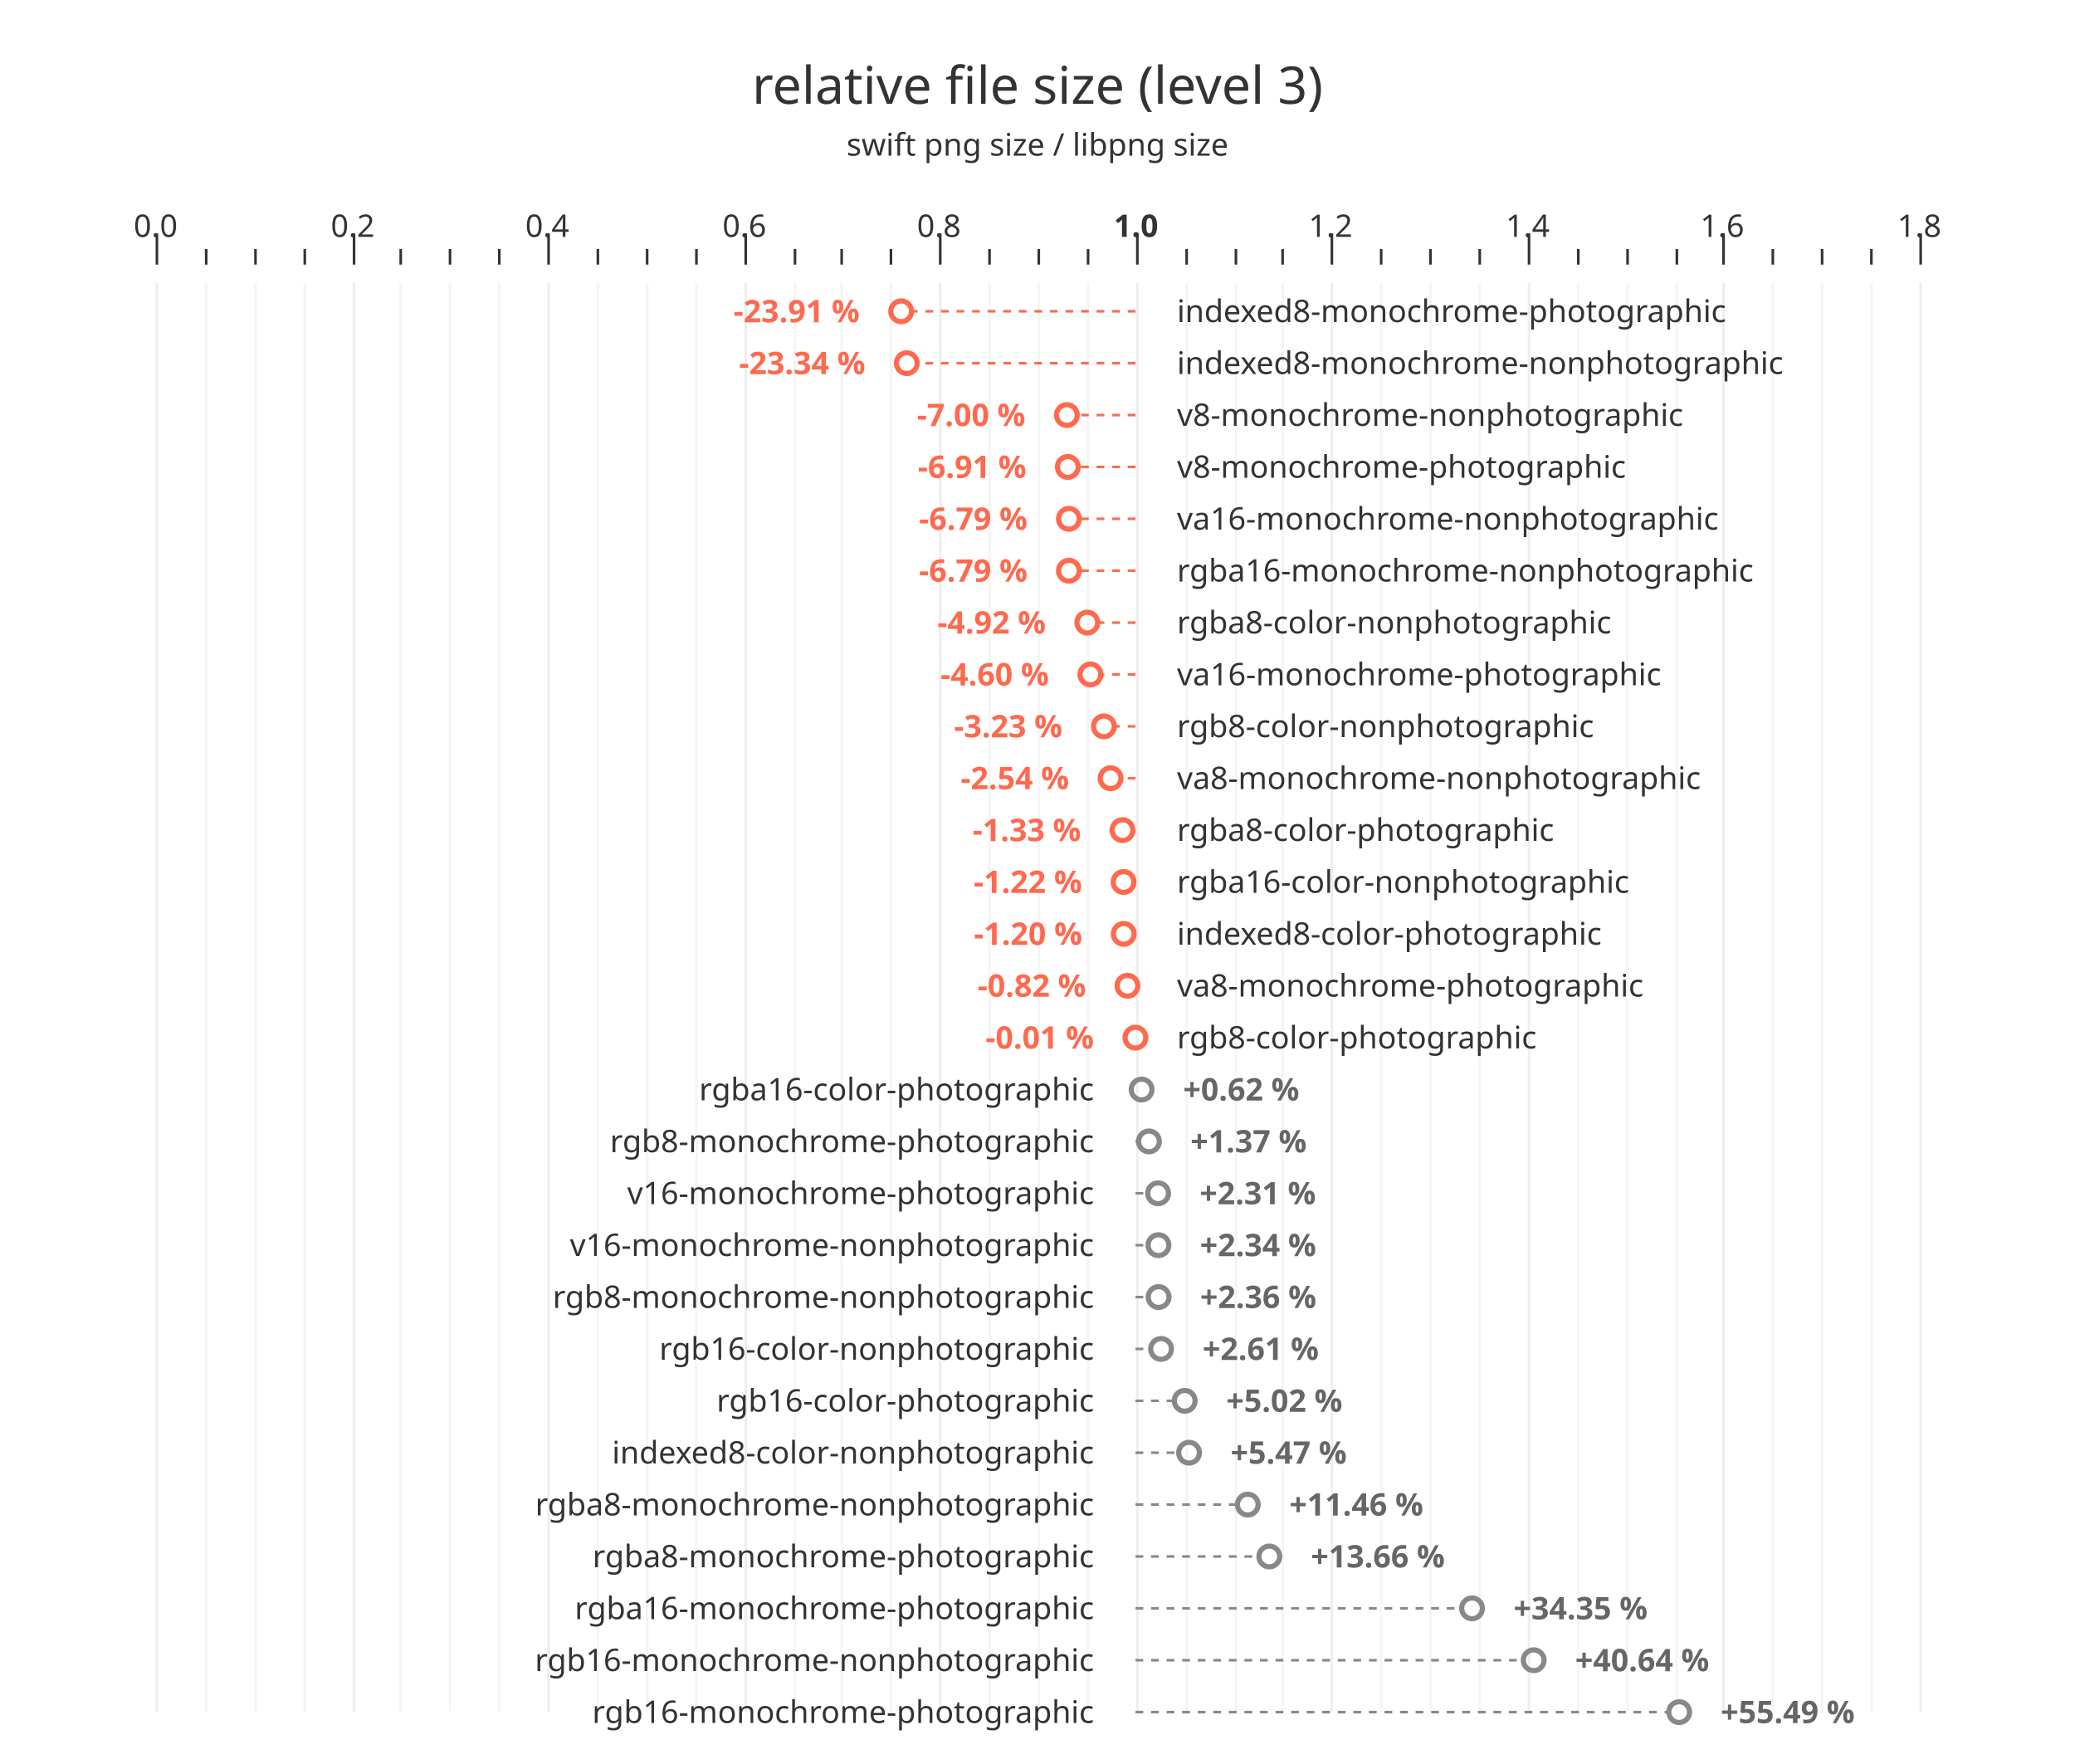
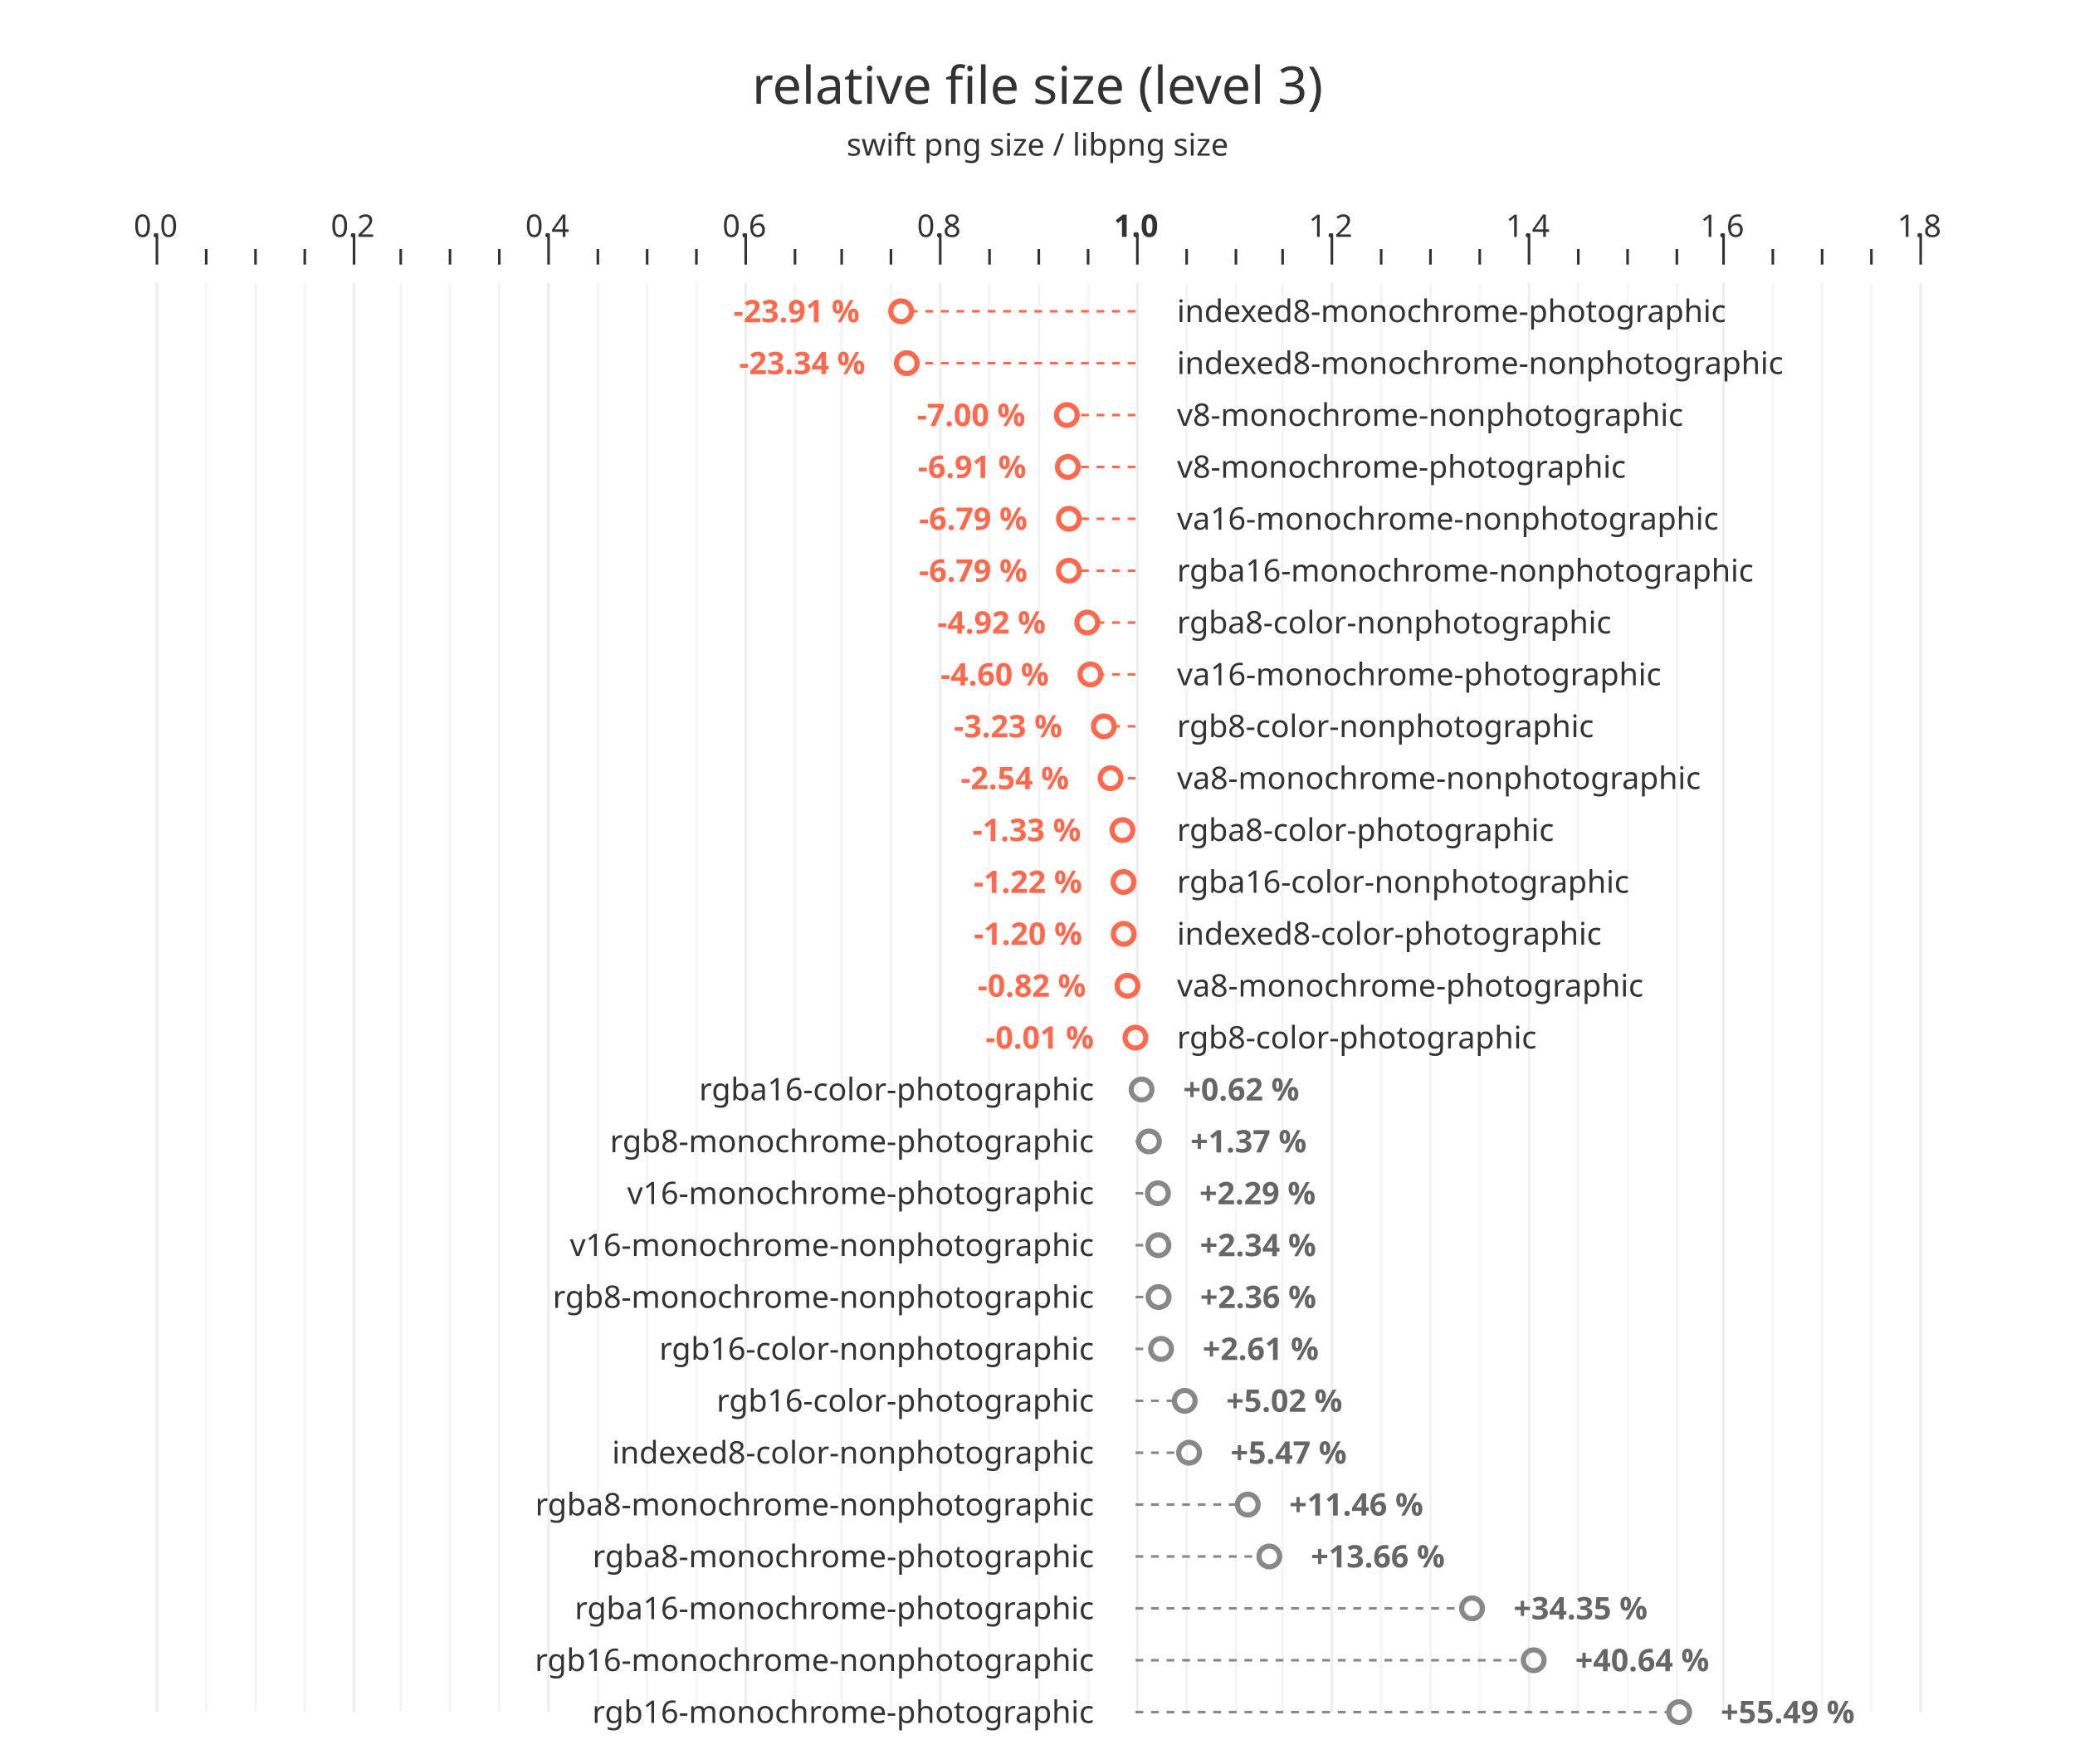
<svg xmlns="http://www.w3.org/2000/svg" width="800" height="680" viewBox="0 0 800 680">
  <style type="text/css">
    
        
    rect.background 
    {
        fill:   white;
    }
    
    path.grid 
    {
        stroke-width: 1px;
        fill:   none;
    }
    path.grid-major 
    {
        stroke: #eeeeeeff;
    }
    path.grid-minor 
    {
        stroke: #f5f5f5ff;
    }
    
    path.tick 
    {
        stroke-width: 1px;
        stroke: #333333ff;
        fill:   none;
    }
    
    path.stem 
    {
        stroke-width: 1px;
        stroke-dasharray: 3 3;
    }
    circle.dot 
    {
        stroke-width: 2px;
        stroke: #666;
        fill:   none;
    }
    
    text
    {
        fill: #333333ff;
        font-family: 'SF Mono';
    }
    text.label-numeric 
    {
        font-size: 12px;
    }
    text.label-numeric.unity 
    {
        font-weight: 700;
    }
    text.label-x 
    {
        text-anchor: middle; 
        dominant-baseline: text-top;
    }
    
    text.label-legend, text.label-percent
    {
        font-size: 12px;
        dominant-baseline: middle;
    }
    text.label-percent 
    {
        font-weight: 700;
    }
    text.label-legend.better, text.label-percent.worse 
    {
        text-anchor: begin; 
    }
    text.label-legend.worse, text.label-percent.better 
    {
        text-anchor: end; 
    }
    
    text.title, text.subtitle 
    {
        text-anchor: middle; 
    }
    text.title 
    {
        font-size: 20px;
    }
    text.subtitle 
    {
        font-size: 12px;
    }
    
    circle.better, path.stem.better
    {
        stroke: #ff694eff
    }
    circle.worse, path.stem.worse
    {
        stroke: #888888ff
    }
    text.label-percent.better 
    {
        fill: #ff694eff
    }
    text.label-percent.worse 
    {
        fill: #666666ff
    }
    
    
</style>
  <rect width="800" height="680" class="background" />
  <path class="grid grid-minor" d="M 79.5,660 L 79.5,109" />
  <path class="grid grid-minor" d="M 98.5,660 L 98.5,109" />
  <path class="grid grid-minor" d="M 117.5,660 L 117.5,109" />
  <path class="grid grid-minor" d="M 154.5,660 L 154.5,109" />
  <path class="grid grid-minor" d="M 173.5,660 L 173.5,109" />
  <path class="grid grid-minor" d="M 192.5,660 L 192.5,109" />
  <path class="grid grid-minor" d="M 230.5,660 L 230.5,109" />
  <path class="grid grid-minor" d="M 249.5,660 L 249.5,109" />
  <path class="grid grid-minor" d="M 268.5,660 L 268.5,109" />
  <path class="grid grid-minor" d="M 306.5,660 L 306.5,109" />
  <path class="grid grid-minor" d="M 324.5,660 L 324.5,109" />
  <path class="grid grid-minor" d="M 343.5,660 L 343.5,109" />
  <path class="grid grid-minor" d="M 381.5,660 L 381.5,109" />
  <path class="grid grid-minor" d="M 400.5,660 L 400.5,109" />
  <path class="grid grid-minor" d="M 419.5,660 L 419.5,109" />
  <path class="grid grid-minor" d="M 457.5,660 L 457.5,109" />
  <path class="grid grid-minor" d="M 476.5,660 L 476.5,109" />
  <path class="grid grid-minor" d="M 494.5,660 L 494.5,109" />
  <path class="grid grid-minor" d="M 532.5,660 L 532.5,109" />
  <path class="grid grid-minor" d="M 551.5,660 L 551.5,109" />
  <path class="grid grid-minor" d="M 570.5,660 L 570.5,109" />
  <path class="grid grid-minor" d="M 608.5,660 L 608.5,109" />
  <path class="grid grid-minor" d="M 627.5,660 L 627.5,109" />
  <path class="grid grid-minor" d="M 646.5,660 L 646.5,109" />
  <path class="grid grid-minor" d="M 683.5,660 L 683.5,109" />
  <path class="grid grid-minor" d="M 702.5,660 L 702.5,109" />
  <path class="grid grid-minor" d="M 721.5,660 L 721.5,109" />
  <path class="grid grid-major" d="M 60.5,660 L 60.5,109" />
  <path class="grid grid-major" d="M 136.5,660 L 136.5,109" />
  <path class="grid grid-major" d="M 211.5,660 L 211.5,109" />
  <path class="grid grid-major" d="M 287.5,660 L 287.5,109" />
  <path class="grid grid-major" d="M 362.5,660 L 362.5,109" />
  <path class="grid grid-major" d="M 438.5,660 L 438.5,109" />
  <path class="grid grid-major" d="M 513.5,660 L 513.5,109" />
  <path class="grid grid-major" d="M 589.5,660 L 589.5,109" />
  <path class="grid grid-major" d="M 664.5,660 L 664.5,109" />
  <path class="grid grid-major" d="M 740.5,660 L 740.5,109" />
  <path class="tick" d="M 60.5,102 L 60.5,90" />
  <path class="tick" d="M 79.5,102 L 79.5,96" />
  <path class="tick" d="M 98.5,102 L 98.5,96" />
  <path class="tick" d="M 117.5,102 L 117.5,96" />
  <path class="tick" d="M 136.5,102 L 136.5,90" />
  <path class="tick" d="M 154.5,102 L 154.5,96" />
  <path class="tick" d="M 173.5,102 L 173.5,96" />
  <path class="tick" d="M 192.5,102 L 192.5,96" />
  <path class="tick" d="M 211.5,102 L 211.5,90" />
  <path class="tick" d="M 230.5,102 L 230.5,96" />
  <path class="tick" d="M 249.5,102 L 249.5,96" />
  <path class="tick" d="M 268.5,102 L 268.5,96" />
  <path class="tick" d="M 287.5,102 L 287.5,90" />
  <path class="tick" d="M 306.5,102 L 306.5,96" />
  <path class="tick" d="M 324.5,102 L 324.5,96" />
  <path class="tick" d="M 343.5,102 L 343.5,96" />
  <path class="tick" d="M 362.5,102 L 362.5,90" />
  <path class="tick" d="M 381.5,102 L 381.5,96" />
  <path class="tick" d="M 400.5,102 L 400.5,96" />
  <path class="tick" d="M 419.5,102 L 419.5,96" />
  <path class="tick" d="M 438.5,102 L 438.5,90" />
  <path class="tick" d="M 457.5,102 L 457.5,96" />
  <path class="tick" d="M 476.5,102 L 476.5,96" />
  <path class="tick" d="M 494.5,102 L 494.5,96" />
  <path class="tick" d="M 513.5,102 L 513.5,90" />
  <path class="tick" d="M 532.5,102 L 532.5,96" />
  <path class="tick" d="M 551.5,102 L 551.5,96" />
  <path class="tick" d="M 570.5,102 L 570.5,96" />
  <path class="tick" d="M 589.5,102 L 589.5,90" />
  <path class="tick" d="M 608.5,102 L 608.5,96" />
  <path class="tick" d="M 627.5,102 L 627.5,96" />
  <path class="tick" d="M 646.5,102 L 646.5,96" />
  <path class="tick" d="M 664.5,102 L 664.5,90" />
  <path class="tick" d="M 683.5,102 L 683.5,96" />
  <path class="tick" d="M 702.5,102 L 702.5,96" />
  <path class="tick" d="M 721.5,102 L 721.5,96" />
  <path class="tick" d="M 740.5,102 L 740.5,90" />
  <text x="60" y="82" class="label-numeric label-x">0.0</text>
  <text x="136" y="82" class="label-numeric label-x">0.2</text>
  <text x="211" y="82" class="label-numeric label-x">0.4</text>
  <text x="287" y="82" class="label-numeric label-x">0.6</text>
  <text x="362" y="82" class="label-numeric label-x">0.8</text>
  <text x="438" y="82" class="label-numeric label-x unity">1.0</text>
  <text x="513" y="82" class="label-numeric label-x">1.2</text>
  <text x="589" y="82" class="label-numeric label-x">1.4</text>
  <text x="664" y="82" class="label-numeric label-x">1.6</text>
  <text x="740" y="82" class="label-numeric label-x">1.8</text>
  <text x="400" y="40" class="title">relative file size (level 3)</text>
  <text x="400" y="60" class="subtitle">swift png size / libpng size </text>
  <text x="453.778" y="120.0" class="label-legend better">indexed8-monochrome-photographic</text>
  <text x="453.778" y="140.0" class="label-legend better">indexed8-monochrome-nonphotographic</text>
  <text x="453.778" y="160.0" class="label-legend better">v8-monochrome-nonphotographic</text>
  <text x="453.778" y="180.0" class="label-legend better">v8-monochrome-photographic</text>
  <text x="453.778" y="200.0" class="label-legend better">va16-monochrome-nonphotographic</text>
  <text x="453.778" y="220.0" class="label-legend better">rgba16-monochrome-nonphotographic</text>
  <text x="453.778" y="240.0" class="label-legend better">rgba8-color-nonphotographic</text>
  <text x="453.778" y="260.0" class="label-legend better">va16-monochrome-photographic</text>
  <text x="453.778" y="280.0" class="label-legend better">rgb8-color-nonphotographic</text>
  <text x="453.778" y="300.0" class="label-legend better">va8-monochrome-nonphotographic</text>
  <text x="453.778" y="320.0" class="label-legend better">rgba8-color-photographic</text>
  <text x="453.778" y="340.0" class="label-legend better">rgba16-color-nonphotographic</text>
  <text x="453.778" y="360.0" class="label-legend better">indexed8-color-photographic</text>
  <text x="453.778" y="380.0" class="label-legend better">va8-monochrome-photographic</text>
  <text x="453.778" y="400.0" class="label-legend better">rgb8-color-photographic</text>
  <text x="421.778" y="420.0" class="label-legend worse">rgba16-color-photographic</text>
  <text x="421.778" y="440.0" class="label-legend worse">rgb8-monochrome-photographic</text>
  <text x="421.778" y="460.0" class="label-legend worse">v16-monochrome-photographic</text>
  <text x="421.778" y="480.0" class="label-legend worse">v16-monochrome-nonphotographic</text>
  <text x="421.778" y="500.0" class="label-legend worse">rgb8-monochrome-nonphotographic</text>
  <text x="421.778" y="520.0" class="label-legend worse">rgb16-color-nonphotographic</text>
  <text x="421.778" y="540.0" class="label-legend worse">rgb16-color-photographic</text>
  <text x="421.778" y="560.0" class="label-legend worse">indexed8-color-nonphotographic</text>
  <text x="421.778" y="580.0" class="label-legend worse">rgba8-monochrome-nonphotographic</text>
  <text x="421.778" y="600.0" class="label-legend worse">rgba8-monochrome-photographic</text>
  <text x="421.778" y="620.0" class="label-legend worse">rgba16-monochrome-photographic</text>
  <text x="421.778" y="640.0" class="label-legend worse">rgb16-monochrome-nonphotographic</text>
  <text x="421.778" y="660.0" class="label-legend worse">rgb16-monochrome-photographic</text>
  <text x="331.437" y="120.0" class="label-percent better">-23.91 %</text>
  <text x="333.611" y="140.0" class="label-percent better">-23.34 %</text>
  <text x="395.334" y="160.0" class="label-percent better">-7.00 %</text>
  <text x="395.688" y="180.0" class="label-percent better">-6.91 %</text>
  <text x="396.115" y="200.0" class="label-percent better">-6.79 %</text>
  <text x="396.115" y="220.0" class="label-percent better">-6.79 %</text>
  <text x="403.198" y="240.0" class="label-percent better">-4.92 %</text>
  <text x="404.406" y="260.0" class="label-percent better">-4.60 %</text>
  <text x="409.589" y="280.0" class="label-percent better">-3.23 %</text>
  <text x="412.18" y="300.0" class="label-percent better">-2.54 %</text>
  <text x="416.768" y="320.0" class="label-percent better">-1.33 %</text>
  <text x="417.178" y="340.0" class="label-percent better">-1.22 %</text>
  <text x="417.245" y="360.0" class="label-percent better">-1.20 %</text>
  <text x="418.691" y="380.0" class="label-percent better">-0.82 %</text>
  <text x="421.755" y="400.0" class="label-percent better">-0.01 %</text>
  <text x="456.138" y="420.0" class="label-percent worse">+0.62 %</text>
  <text x="458.962" y="440.0" class="label-percent worse">+1.37 %</text>
-   <text x="462.5" y="460.0" class="label-percent worse">+2.31 %</text>
+   <text x="462.443" y="460.0" class="label-percent worse">+2.29 %</text>
  <text x="462.627" y="480.0" class="label-percent worse">+2.34 %</text>
  <text x="462.693" y="500.0" class="label-percent worse">+2.36 %</text>
  <text x="463.636" y="520.0" class="label-percent worse">+2.61 %</text>
-   <text x="472.758" y="540.0" class="label-percent worse">+5.02 %</text>
+   <text x="472.755" y="540.0" class="label-percent worse">+5.02 %</text>
  <text x="474.43" y="560.0" class="label-percent worse">+5.47 %</text>
  <text x="497.066" y="580.0" class="label-percent worse">+11.46 %</text>
  <text x="505.377" y="600.0" class="label-percent worse">+13.66 %</text>
  <text x="583.531" y="620.0" class="label-percent worse">+34.35 %</text>
  <text x="607.309" y="640.0" class="label-percent worse">+40.64 %</text>
  <text x="663.393" y="660.0" class="label-percent worse">+55.49 %</text>
  <path class="stem better" d="M 437.778,120.0 L 351.437,120.0" />
  <path class="stem better" d="M 437.778,140.0 L 353.611,140.0" />
  <path class="stem better" d="M 437.778,160.0 L 415.334,160.0" />
  <path class="stem better" d="M 437.778,180.0 L 415.688,180.0" />
  <path class="stem better" d="M 437.778,200.0 L 416.115,200.0" />
  <path class="stem better" d="M 437.778,220.0 L 416.115,220.0" />
  <path class="stem better" d="M 437.778,240.0 L 423.198,240.0" />
  <path class="stem better" d="M 437.778,260.0 L 424.406,260.0" />
  <path class="stem better" d="M 437.778,280.0 L 429.589,280.0" />
  <path class="stem better" d="M 437.778,300.0 L 432.18,300.0" />
  <path class="stem better" d="M 437.778,320.0 L 436.768,320.0" />
  <path class="stem better" d="M 437.778,340.0 L 437.178,340.0" />
  <path class="stem better" d="M 437.778,360.0 L 437.245,360.0" />
  <path class="stem worse" d="M 437.778,440.0 L 438.962,440.0" />
-   <path class="stem worse" d="M 437.778,460.0 L 442.5,460.0" />
+   <path class="stem worse" d="M 437.778,460.0 L 442.443,460.0" />
  <path class="stem worse" d="M 437.778,480.0 L 442.627,480.0" />
  <path class="stem worse" d="M 437.778,500.0 L 442.693,500.0" />
  <path class="stem worse" d="M 437.778,520.0 L 443.636,520.0" />
-   <path class="stem worse" d="M 437.778,540.0 L 452.758,540.0" />
+   <path class="stem worse" d="M 437.778,540.0 L 452.755,540.0" />
  <path class="stem worse" d="M 437.778,560.0 L 454.43,560.0" />
  <path class="stem worse" d="M 437.778,580.0 L 477.066,580.0" />
  <path class="stem worse" d="M 437.778,600.0 L 485.377,600.0" />
  <path class="stem worse" d="M 437.778,620.0 L 563.531,620.0" />
  <path class="stem worse" d="M 437.778,640.0 L 587.309,640.0" />
  <path class="stem worse" d="M 437.778,660.0 L 643.393,660.0" />
  <circle class="dot better" cx="347.437" cy="120.0" r="4" />
  <circle class="dot better" cx="349.611" cy="140.0" r="4" />
  <circle class="dot better" cx="411.334" cy="160.0" r="4" />
  <circle class="dot better" cx="411.688" cy="180.0" r="4" />
  <circle class="dot better" cx="412.115" cy="200.0" r="4" />
  <circle class="dot better" cx="412.115" cy="220.0" r="4" />
  <circle class="dot better" cx="419.198" cy="240.0" r="4" />
  <circle class="dot better" cx="420.406" cy="260.0" r="4" />
  <circle class="dot better" cx="425.589" cy="280.0" r="4" />
  <circle class="dot better" cx="428.18" cy="300.0" r="4" />
  <circle class="dot better" cx="432.768" cy="320.0" r="4" />
  <circle class="dot better" cx="433.178" cy="340.0" r="4" />
  <circle class="dot better" cx="433.245" cy="360.0" r="4" />
  <circle class="dot better" cx="434.691" cy="380.0" r="4" />
  <circle class="dot better" cx="437.755" cy="400.0" r="4" />
  <circle class="dot worse" cx="440.138" cy="420.0" r="4" />
  <circle class="dot worse" cx="442.962" cy="440.0" r="4" />
-   <circle class="dot worse" cx="446.5" cy="460.0" r="4" />
+   <circle class="dot worse" cx="446.443" cy="460.0" r="4" />
  <circle class="dot worse" cx="446.627" cy="480.0" r="4" />
  <circle class="dot worse" cx="446.693" cy="500.0" r="4" />
  <circle class="dot worse" cx="447.636" cy="520.0" r="4" />
-   <circle class="dot worse" cx="456.758" cy="540.0" r="4" />
+   <circle class="dot worse" cx="456.755" cy="540.0" r="4" />
  <circle class="dot worse" cx="458.43" cy="560.0" r="4" />
  <circle class="dot worse" cx="481.066" cy="580.0" r="4" />
  <circle class="dot worse" cx="489.377" cy="600.0" r="4" />
  <circle class="dot worse" cx="567.531" cy="620.0" r="4" />
  <circle class="dot worse" cx="591.309" cy="640.0" r="4" />
  <circle class="dot worse" cx="647.393" cy="660.0" r="4" />
</svg>
